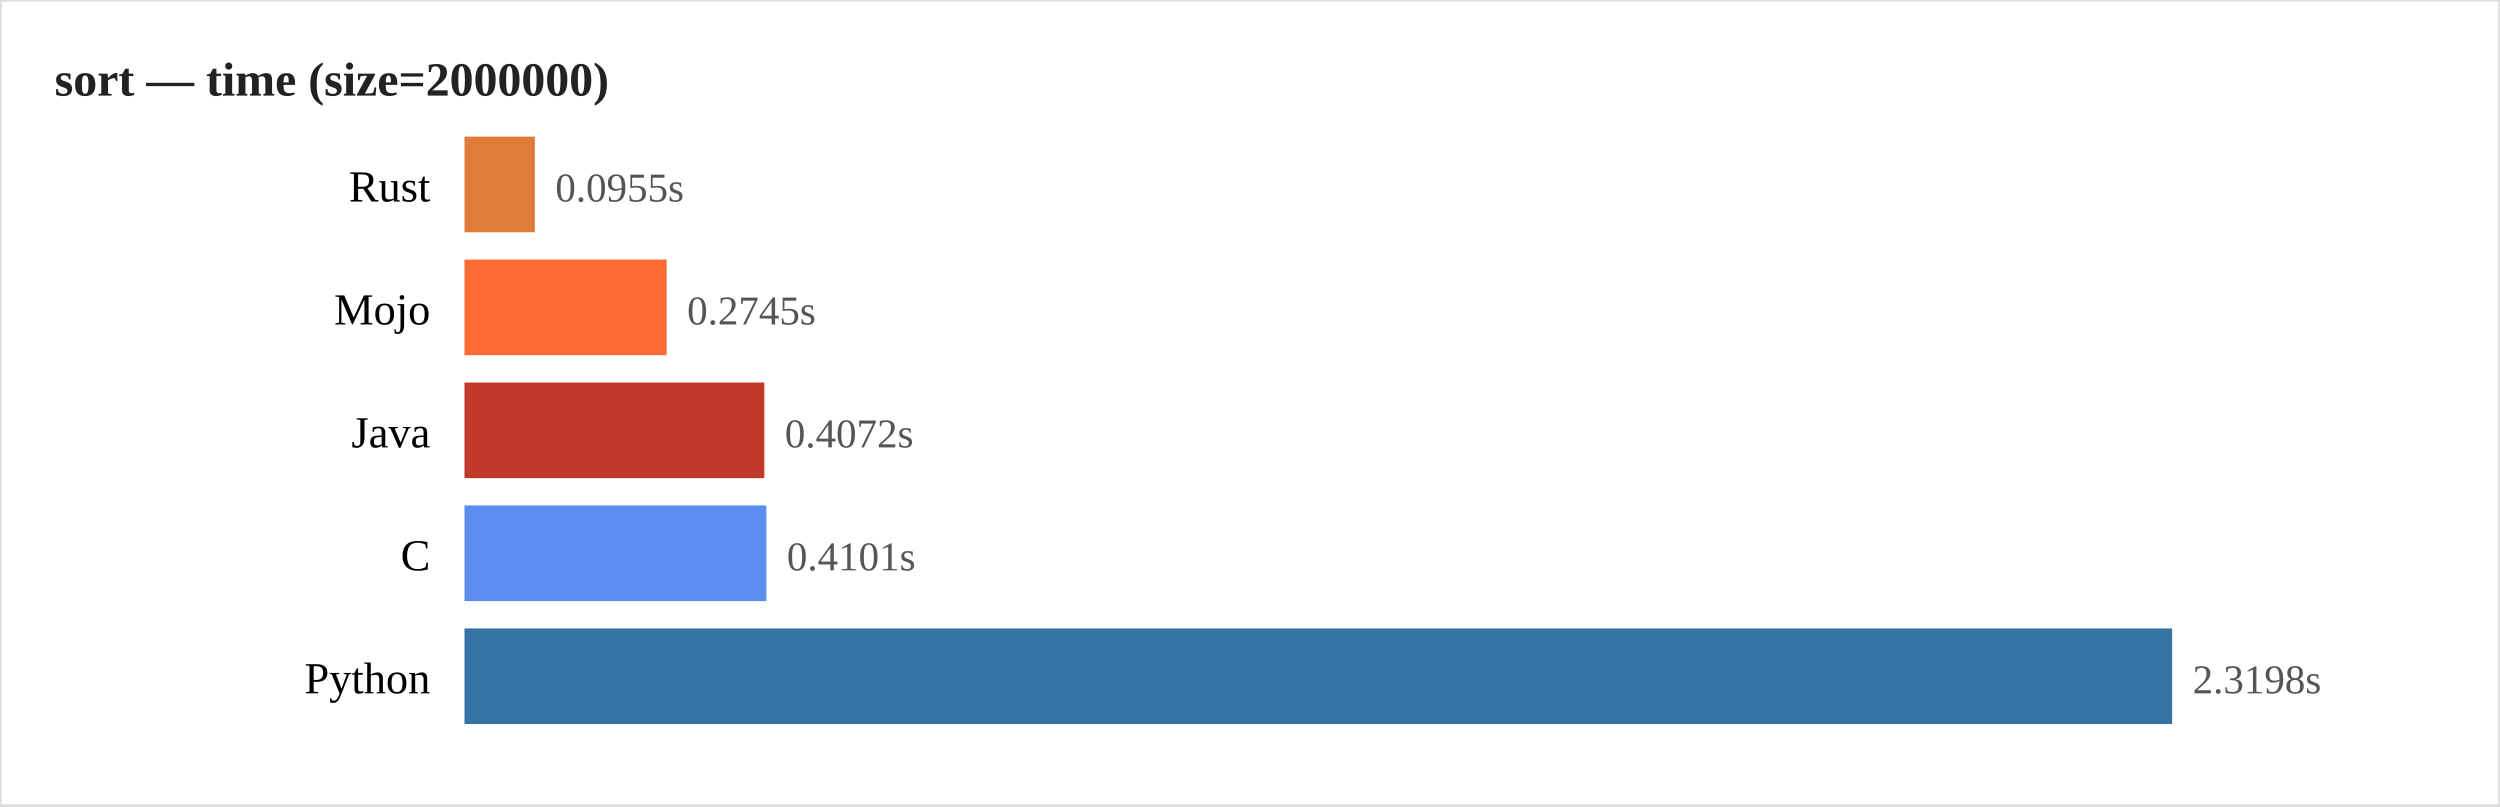
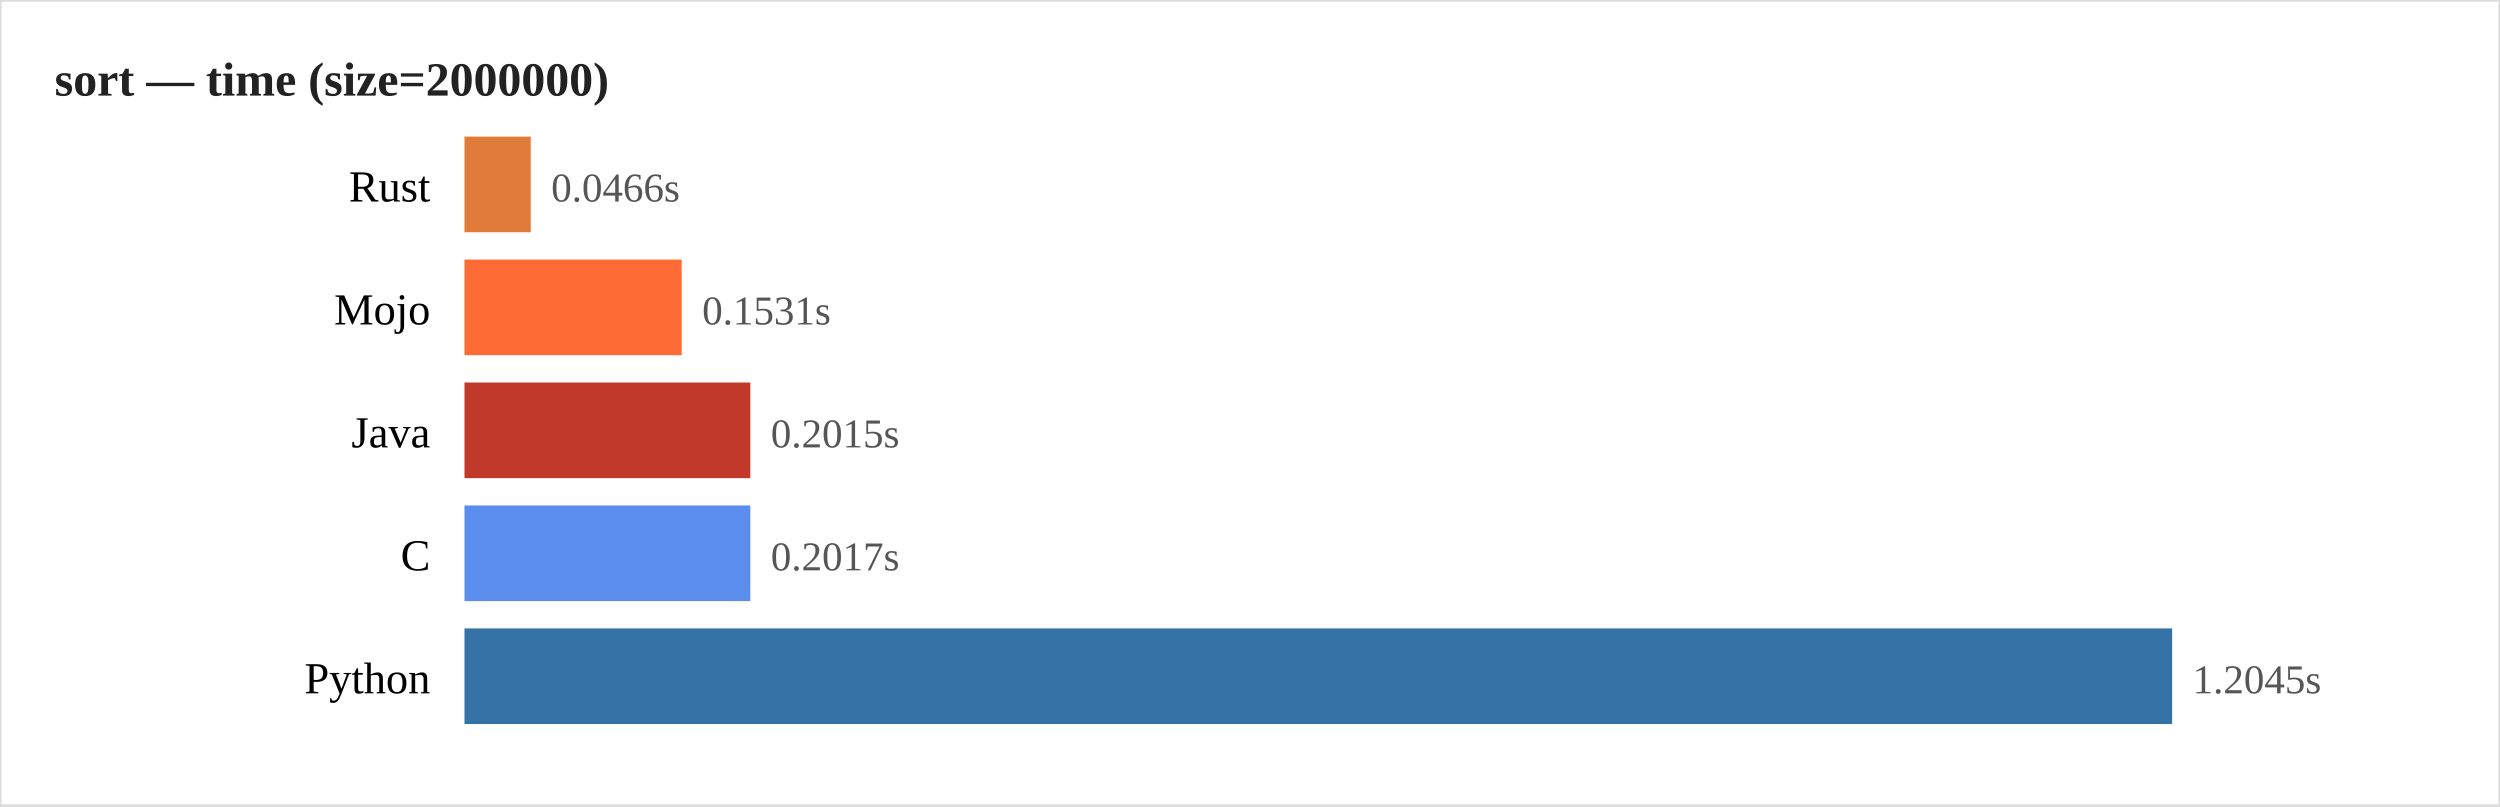
<svg xmlns="http://www.w3.org/2000/svg" width="732" height="236">
  <rect width="100%" height="100%" fill="white" stroke="#ddd" />
  <text x="16" y="28" font-size="14" font-weight="bold" fill="#222">sort — time (size=2000000)</text>
-   <rect x="136" y="40" width="20.6" height="28" fill="#e07b39" />
+   <rect x="136" y="40" width="19.4" height="28" fill="#e07b39" />
  <text x="126" y="59.0" text-anchor="end" font-size="13">Rust</text>
-   <text x="162.6" y="59.0" font-size="12" fill="#555">0.0955s</text>
-   <rect x="136" y="76" width="59.2" height="28" fill="#ff6b35" />
+   <text x="161.4" y="59.0" font-size="12" fill="#555">0.0466s</text>
+   <rect x="136" y="76" width="63.6" height="28" fill="#ff6b35" />
  <text x="126" y="95.0" text-anchor="end" font-size="13">Mojo</text>
-   <text x="201.2" y="95.0" font-size="12" fill="#555">0.2745s</text>
-   <rect x="136" y="112" width="87.8" height="28" fill="#c0392b" />
+   <text x="205.6" y="95.0" font-size="12" fill="#555">0.1531s</text>
+   <rect x="136" y="112" width="83.7" height="28" fill="#c0392b" />
  <text x="126" y="131.0" text-anchor="end" font-size="13">Java</text>
-   <text x="229.8" y="131.0" font-size="12" fill="#555">0.4072s</text>
-   <rect x="136" y="148" width="88.4" height="28" fill="#5b8dee" />
+   <text x="225.7" y="131.0" font-size="12" fill="#555">0.2015s</text>
+   <rect x="136" y="148" width="83.7" height="28" fill="#5b8dee" />
  <text x="126" y="167.0" text-anchor="end" font-size="13">C</text>
-   <text x="230.4" y="167.0" font-size="12" fill="#555">0.4101s</text>
+   <text x="225.7" y="167.0" font-size="12" fill="#555">0.2017s</text>
  <rect x="136" y="184" width="500.0" height="28" fill="#3572A5" />
  <text x="126" y="203.0" text-anchor="end" font-size="13">Python</text>
-   <text x="642.0" y="203.0" font-size="12" fill="#555">2.3198s</text>
+   <text x="642.0" y="203.0" font-size="12" fill="#555">1.2045s</text>
</svg>
